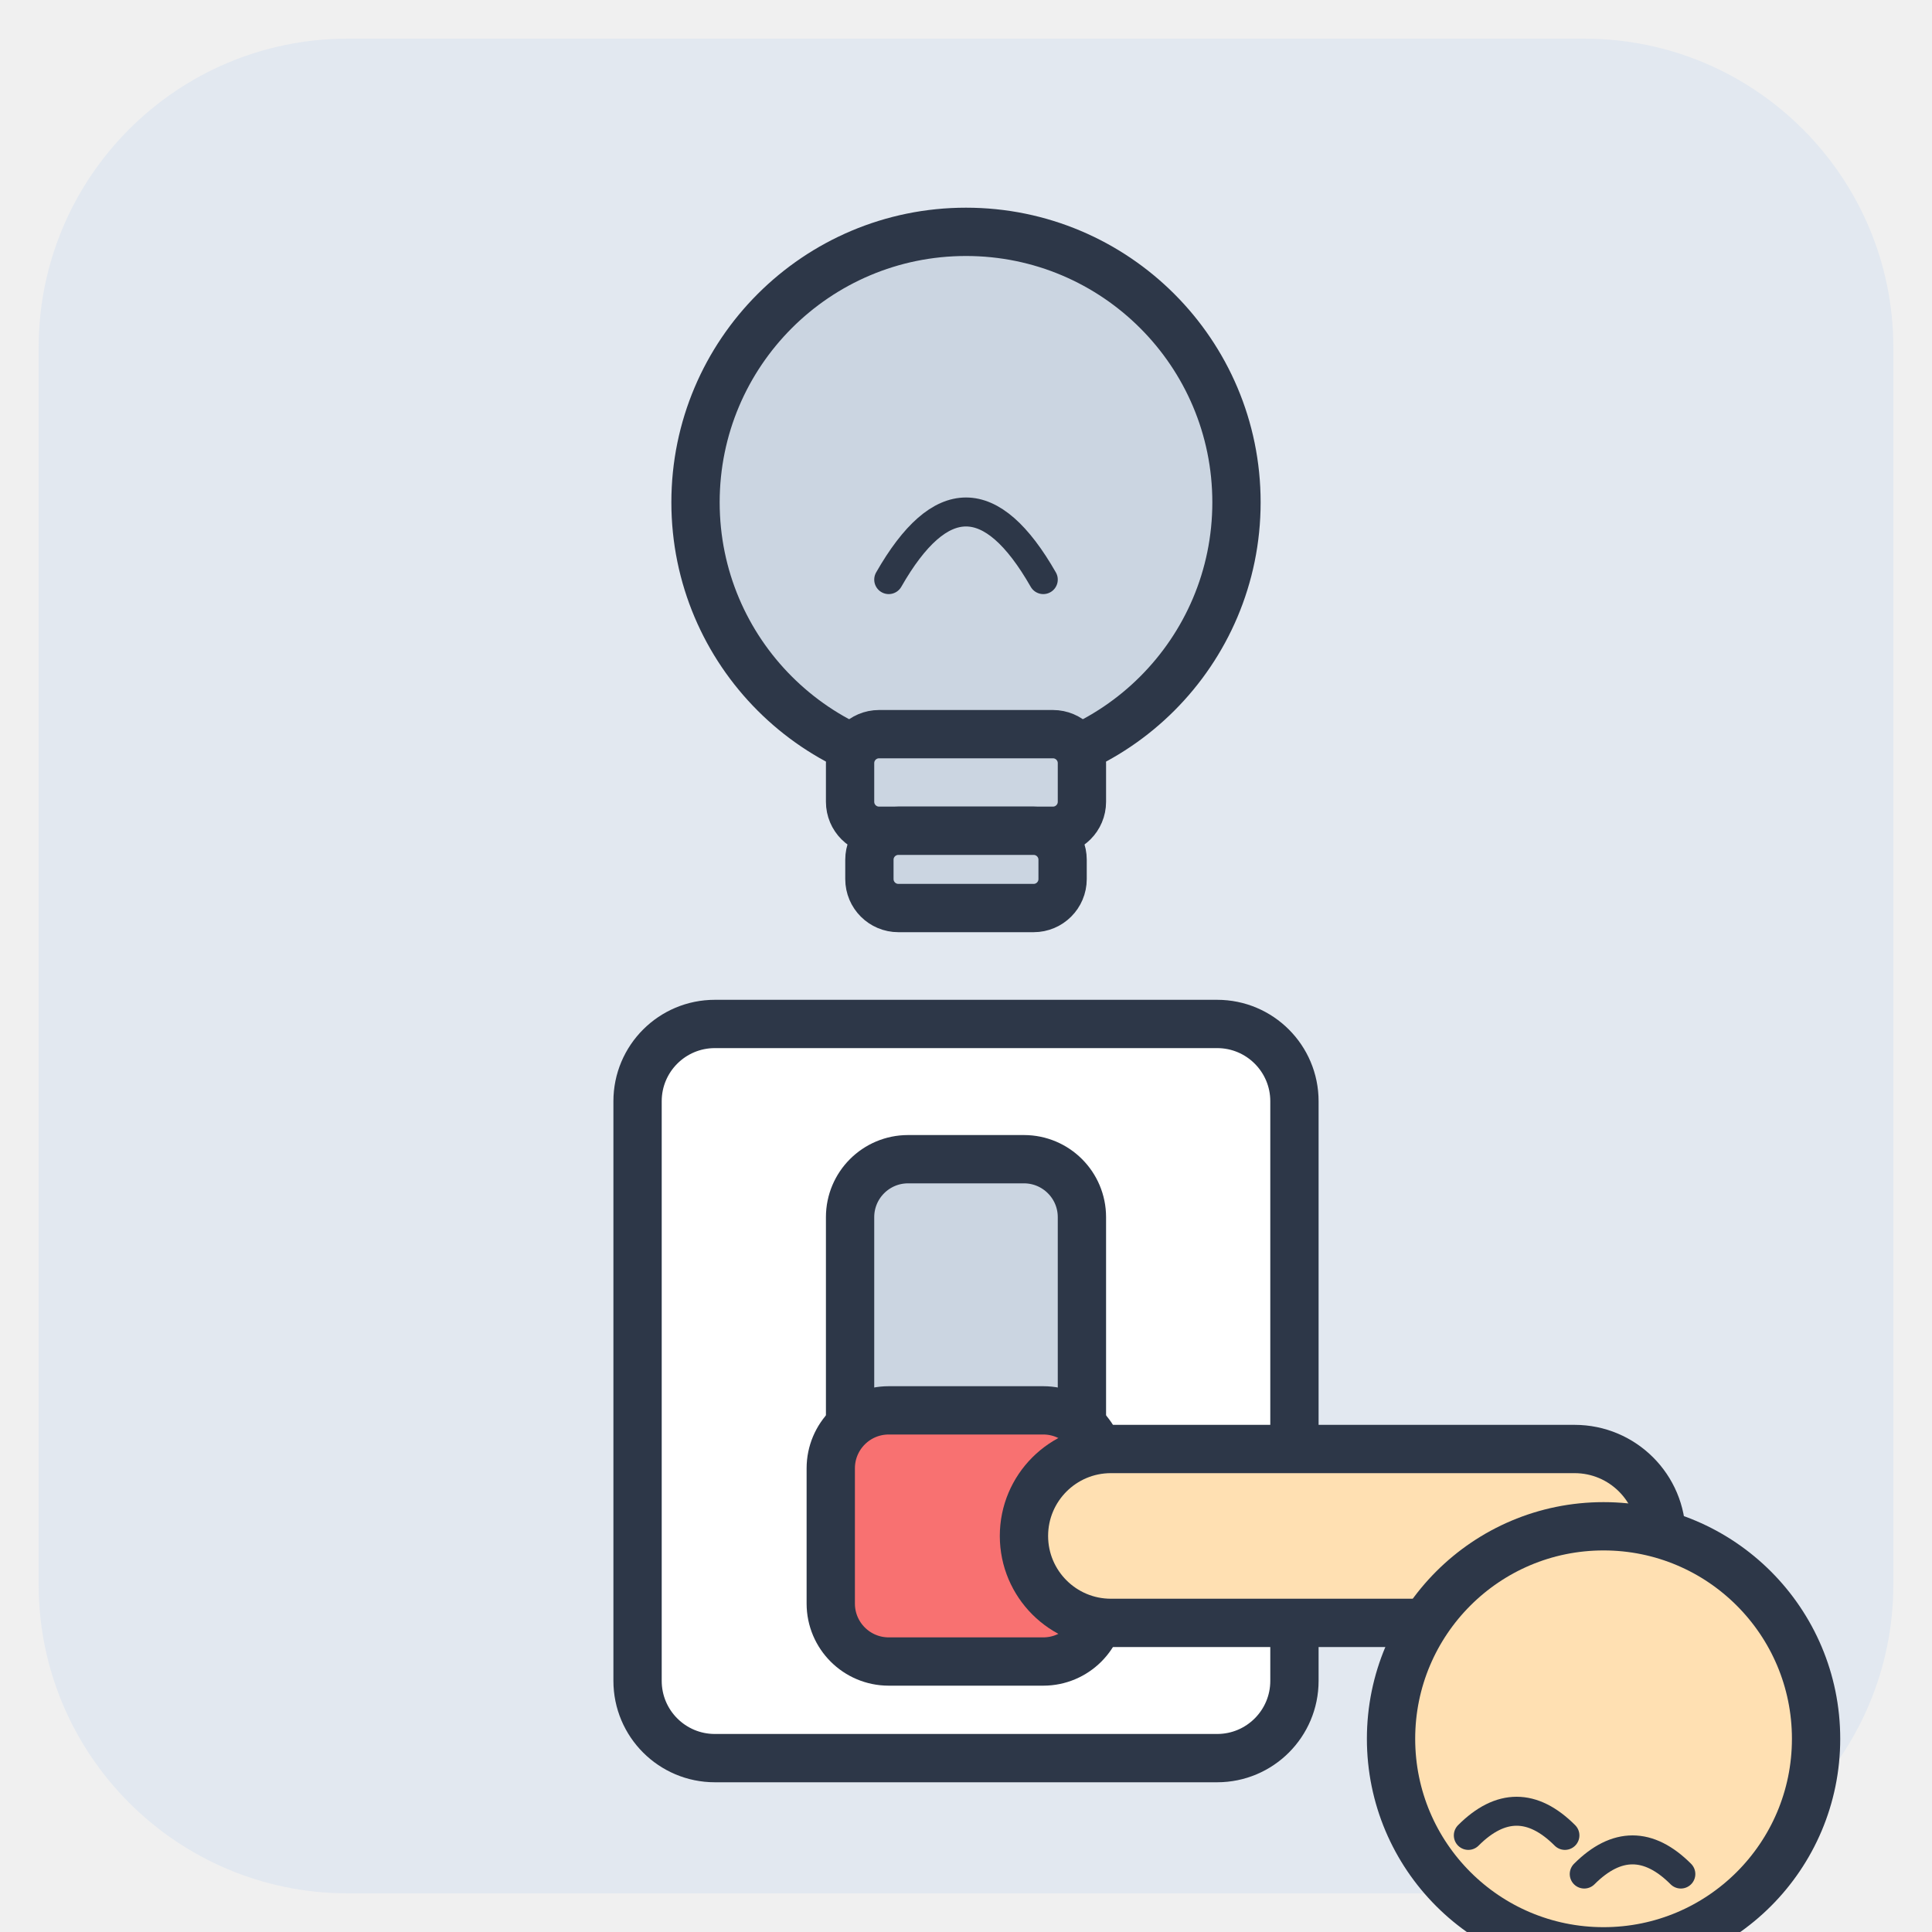
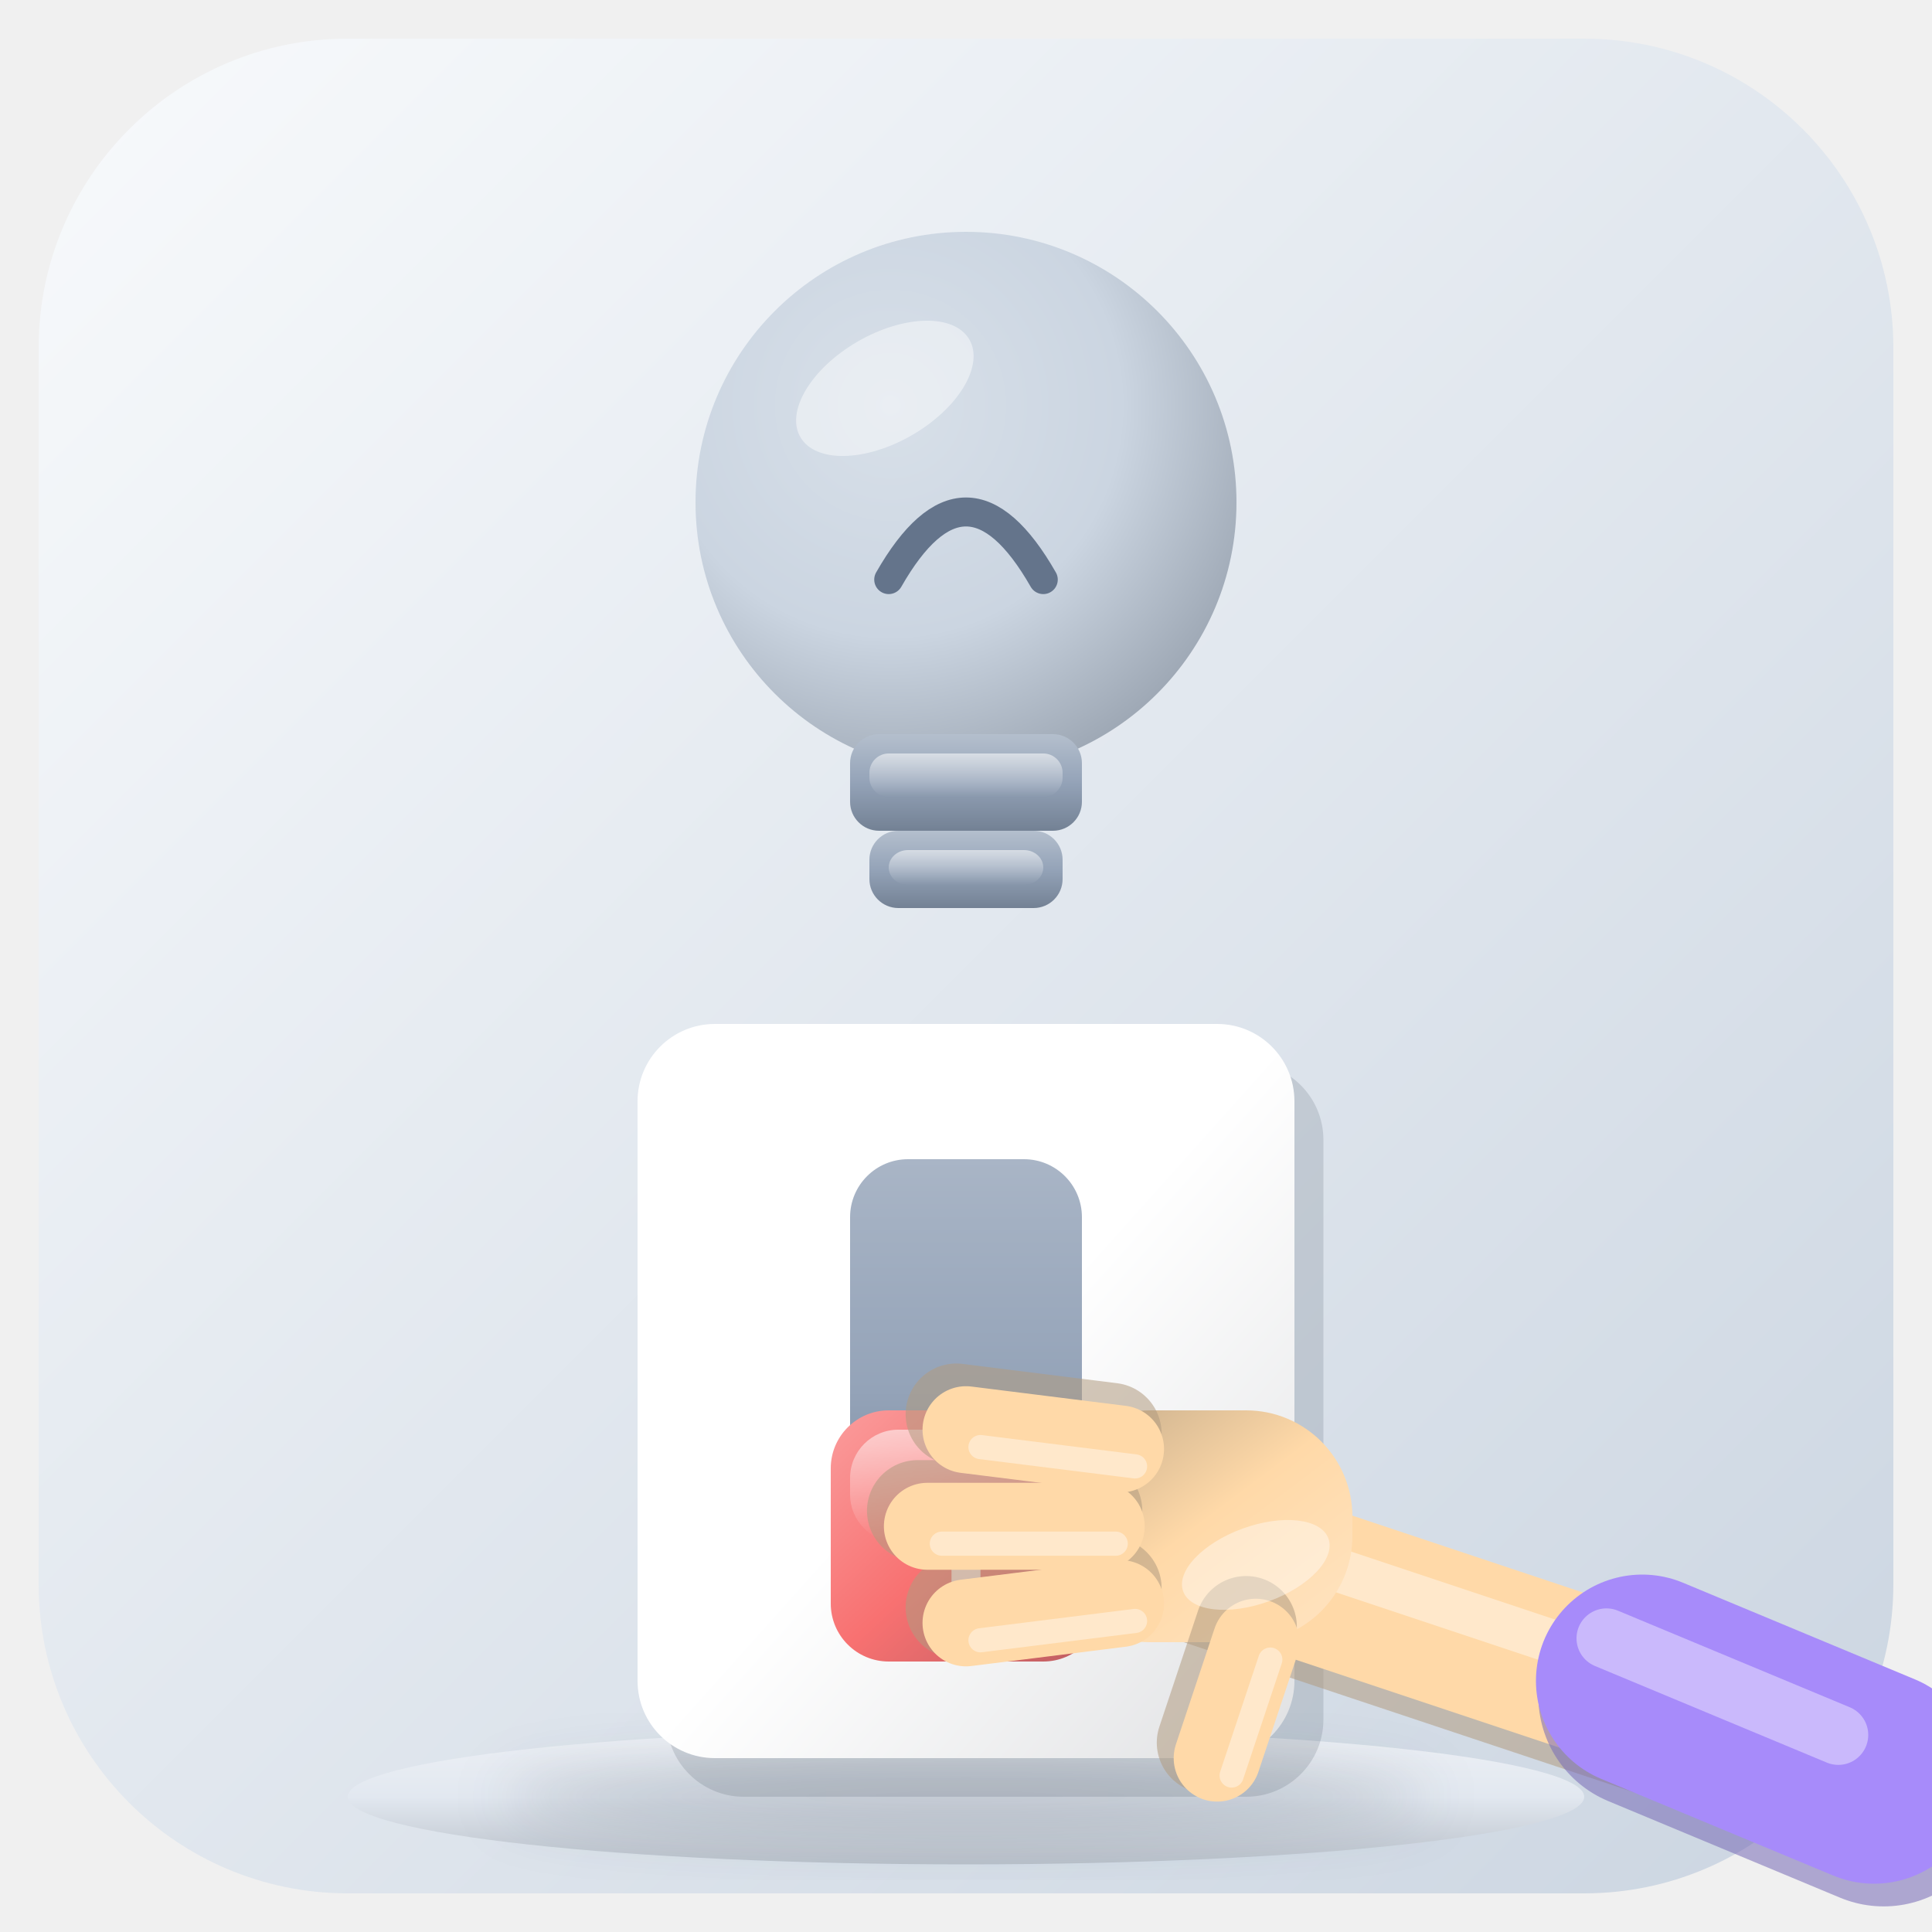
<svg xmlns="http://www.w3.org/2000/svg" viewBox="0 0 200 200" role="img" aria-label="מכבה">
-   <rect x="4" y="4" width="192" height="192" rx="32" fill="#E2E8F0" />
-   <g stroke="#2D3748" stroke-width="5" stroke-linejoin="round" stroke-linecap="round">
-     <circle cx="100" cy="52" r="28" fill="#CBD5E1" />
-     <rect x="88" y="76" width="24" height="10" rx="3" fill="#CBD5E1" />
-     <rect x="90" y="86" width="20" height="8" rx="3" fill="#CBD5E1" />
-     <path d="M92 60 Q100 46 108 60" fill="none" stroke-width="3" />
-     <rect x="66" y="106" width="68" height="76" rx="8" fill="#fff" />
-     <rect x="88" y="120" width="24" height="48" rx="6" fill="#CBD5E1" />
-     <rect x="86" y="146" width="28" height="26" rx="6" fill="#F87171" />
-     <rect x="106" y="150" width="66" height="18" rx="9" fill="#FFE0B2" />
-     <ellipse cx="166" cy="180" rx="22" ry="22" fill="#FFE0B2" />
-     <path d="M152 190 q5 -5 10 0 M164 194 q5 -5 10 0" fill="none" stroke-width="3" />
+   <defs>
+     <linearGradient id="turn-on-off-opposite-g0" x1="0" y1="0" x2="1" y2="1">
+       <stop offset="0" stop-color="#F8FAFC" />
+       <stop offset="1" stop-color="#CBD5E1" />
+     </linearGradient>
+     <linearGradient id="turn-on-off-opposite-g1" x1="0" y1="0" x2="0" y2="1">
+       <stop offset="0" stop-color="#eef1f6" />
+       <stop offset=".5" stop-color="#E2E8F0" />
+       <stop offset="1" stop-color="#bbc2cb" />
+     </linearGradient>
+     <radialGradient id="turn-on-off-opposite-g2" cx="0.36" cy="0.32" r="0.78">
+       <stop offset="0" stop-color="#d8e0e9" />
+       <stop offset=".55" stop-color="#CBD5E1" />
+       <stop offset="1" stop-color="#97a1ae" />
+     </radialGradient>
+     <linearGradient id="turn-on-off-opposite-g3" x1="0" y1="0" x2="0" y2="1">
+       <stop offset="0" stop-color="#b4bfcd" />
+       <stop offset=".5" stop-color="#94A3B8" />
+       <stop offset="1" stop-color="#738194" />
+     </linearGradient>
+     <linearGradient id="turn-on-off-opposite-g4" x1="0" y1="0" x2="0" y2="1">
+       <stop offset="0" stop-color="#fff" stop-opacity="0.55" />
+       <stop offset="1" stop-color="#fff" stop-opacity="0" />
+     </linearGradient>
+     <linearGradient id="turn-on-off-opposite-g5" x1="0" y1="0" x2="1" y2="1">
+       <stop offset="0" stop-color="#ffffff" />
+       <stop offset=".5" stop-color="#FFFFFF" />
+       <stop offset="1" stop-color="#e0e1e3" />
+     </linearGradient>
+     <linearGradient id="turn-on-off-opposite-g6" x1="0" y1="0" x2="0" y2="1">
+       <stop offset="0" stop-color="#a9b5c6" />
+       <stop offset=".5" stop-color="#94A3B8" />
+       <stop offset="1" stop-color="#717e91" />
+     </linearGradient>
+     <linearGradient id="turn-on-off-opposite-g7" x1="0" y1="0" x2="1" y2="1">
+       <stop offset="0" stop-color="#fa9c9c" />
+       <stop offset=".5" stop-color="#F87171" />
+       <stop offset="1" stop-color="#bb5d61" />
+     </linearGradient>
+     <linearGradient id="turn-on-off-opposite-g8" x1="0" y1="0" x2="1" y2="1">
+       <stop offset="0" stop-color="#ffe4c2" />
+       <stop offset=".5" stop-color="#FFD9A8" />
+       <stop offset="1" stop-color="#c0a888" />
+     </linearGradient>
+     <filter id="turn-on-off-opposite-blur" x="-30%" y="-60%" width="160%" height="220%">
+       <feGaussianBlur stdDeviation="3" />
+     </filter>
+   </defs>
+   <rect x="4" y="4" width="192" height="192" rx="32" fill="url(#turn-on-off-opposite-g0)" />
+   <ellipse cx="100" cy="186" rx="64" ry="7" fill="url(#turn-on-off-opposite-g1)" />
+   <ellipse cx="100" cy="186" rx="48" ry="3.9" fill="#1E293B" opacity="0.18" filter="url(#turn-on-off-opposite-blur)" />
+   <circle cx="100" cy="52" r="28" fill="url(#turn-on-off-opposite-g2)" />
+   <ellipse cx="91.6" cy="40.2" rx="10.1" ry="5.6" fill="#fff" opacity="0.45" transform="rotate(-30 91.6 40.2)" />
+   <rect x="88" y="76" width="24" height="10" rx="3" fill="url(#turn-on-off-opposite-g3)" />
+   <rect x="90" y="78" width="20" height="4.5" rx="2" fill="url(#turn-on-off-opposite-g4)" />
+   <rect x="90" y="86" width="20" height="8" rx="3" fill="url(#turn-on-off-opposite-g3)" />
+   <rect x="92" y="88" width="16" height="3.6" rx="2" fill="url(#turn-on-off-opposite-g4)" />
+   <path d="M92 60 Q100 46 108 60" fill="none" stroke="#64748B" stroke-width="3" stroke-linecap="round" stroke-linejoin="round" />
+   <rect x="69" y="110" width="68" height="76" rx="8" fill="#1E293B" opacity=".14" />
+   <rect x="66" y="106" width="68" height="76" rx="8" fill="url(#turn-on-off-opposite-g5)" />
+   <rect x="88" y="120" width="24" height="48" rx="6" fill="url(#turn-on-off-opposite-g6)" />
+   <rect x="86" y="146" width="28" height="26" rx="6" fill="url(#turn-on-off-opposite-g7)" />
+   <rect x="88" y="148" width="24" height="11.7" rx="5" fill="url(#turn-on-off-opposite-g4)" />
+   <path d="M100 164 v-6" fill="none" stroke="#fff" stroke-width="3" stroke-linecap="round" stroke-linejoin="round" opacity="0.8" />
+   <path d="M118 158 L190 182" fill="none" stroke="#b19b80" stroke-width="17.5" stroke-linecap="round" stroke-linejoin="round" opacity=".55" transform="translate(1 1.6)" />
+   <path d="M118 158 L190 182" fill="none" stroke="#FFD9A8" stroke-width="16" stroke-linecap="round" stroke-linejoin="round" />
+   <path d="M118 158 L190 182" fill="none" stroke="#fff" stroke-width="4.5" stroke-linecap="round" stroke-linejoin="round" opacity="0.4" transform="translate(-2.7 -3.2)" />
+   <path d="M170 174 L194 184" fill="none" stroke="#7769b6" stroke-width="23.5" stroke-linecap="round" stroke-linejoin="round" opacity=".55" transform="translate(1 1.6)" />
+   <path d="M170 174 L194 184" fill="none" stroke="#A78BFA" stroke-width="22" stroke-linecap="round" stroke-linejoin="round" />
+   <path d="M170 174 L194 184" fill="none" stroke="#fff" stroke-width="6.2" stroke-linecap="round" stroke-linejoin="round" opacity="0.4" transform="translate(-3.7 -4.4)" />
+   <g transform="translate(124 158) rotate(180) scale(1)">
+     <rect x="-16" y="-12" width="32" height="24" rx="11" fill="url(#turn-on-off-opposite-g8)" />
+     <path d="M8 -8 L24 -10" fill="none" stroke="#b19b80" stroke-width="10.5" stroke-linecap="round" stroke-linejoin="round" opacity=".55" transform="translate(1 1.6)" />
+     <path d="M8 -8 L24 -10" fill="none" stroke="#FFD9A8" stroke-width="9" stroke-linecap="round" stroke-linejoin="round" />
+     <path d="M8 -8 L24 -10" fill="none" stroke="#fff" stroke-width="2.5" stroke-linecap="round" stroke-linejoin="round" opacity="0.4" transform="translate(-1.5 -1.8)" />
+     <path d="M10 0 L28 0" fill="none" stroke="#b19b80" stroke-width="10.5" stroke-linecap="round" stroke-linejoin="round" opacity=".55" transform="translate(1 1.6)" />
+     <path d="M10 0 L28 0" fill="none" stroke="#FFD9A8" stroke-width="9" stroke-linecap="round" stroke-linejoin="round" />
+     <path d="M10 0 L28 0" fill="none" stroke="#fff" stroke-width="2.5" stroke-linecap="round" stroke-linejoin="round" opacity="0.4" transform="translate(-1.5 -1.8)" />
+     <path d="M8 8 L24 10" fill="none" stroke="#b19b80" stroke-width="10.5" stroke-linecap="round" stroke-linejoin="round" opacity=".55" transform="translate(1 1.6)" />
+     <path d="M8 8 L24 10" fill="none" stroke="#FFD9A8" stroke-width="9" stroke-linecap="round" stroke-linejoin="round" />
+     <path d="M8 8 L24 10" fill="none" stroke="#fff" stroke-width="2.5" stroke-linecap="round" stroke-linejoin="round" opacity="0.4" transform="translate(-1.5 -1.8)" />
+     <path d="M-6 -12 L-2 -24" fill="none" stroke="#b19b80" stroke-width="10.5" stroke-linecap="round" stroke-linejoin="round" opacity=".55" transform="translate(1 1.6)" />
+     <path d="M-6 -12 L-2 -24" fill="none" stroke="#FFD9A8" stroke-width="9" stroke-linecap="round" stroke-linejoin="round" />
+     <path d="M-6 -12 L-2 -24" fill="none" stroke="#fff" stroke-width="2.5" stroke-linecap="round" stroke-linejoin="round" opacity="0.4" transform="translate(-1.5 -1.8)" />
+     <ellipse cx="-6" cy="-4" rx="8" ry="4" fill="#fff" opacity="0.4" transform="rotate(-20 -6 -4)" />
  </g>
</svg>
